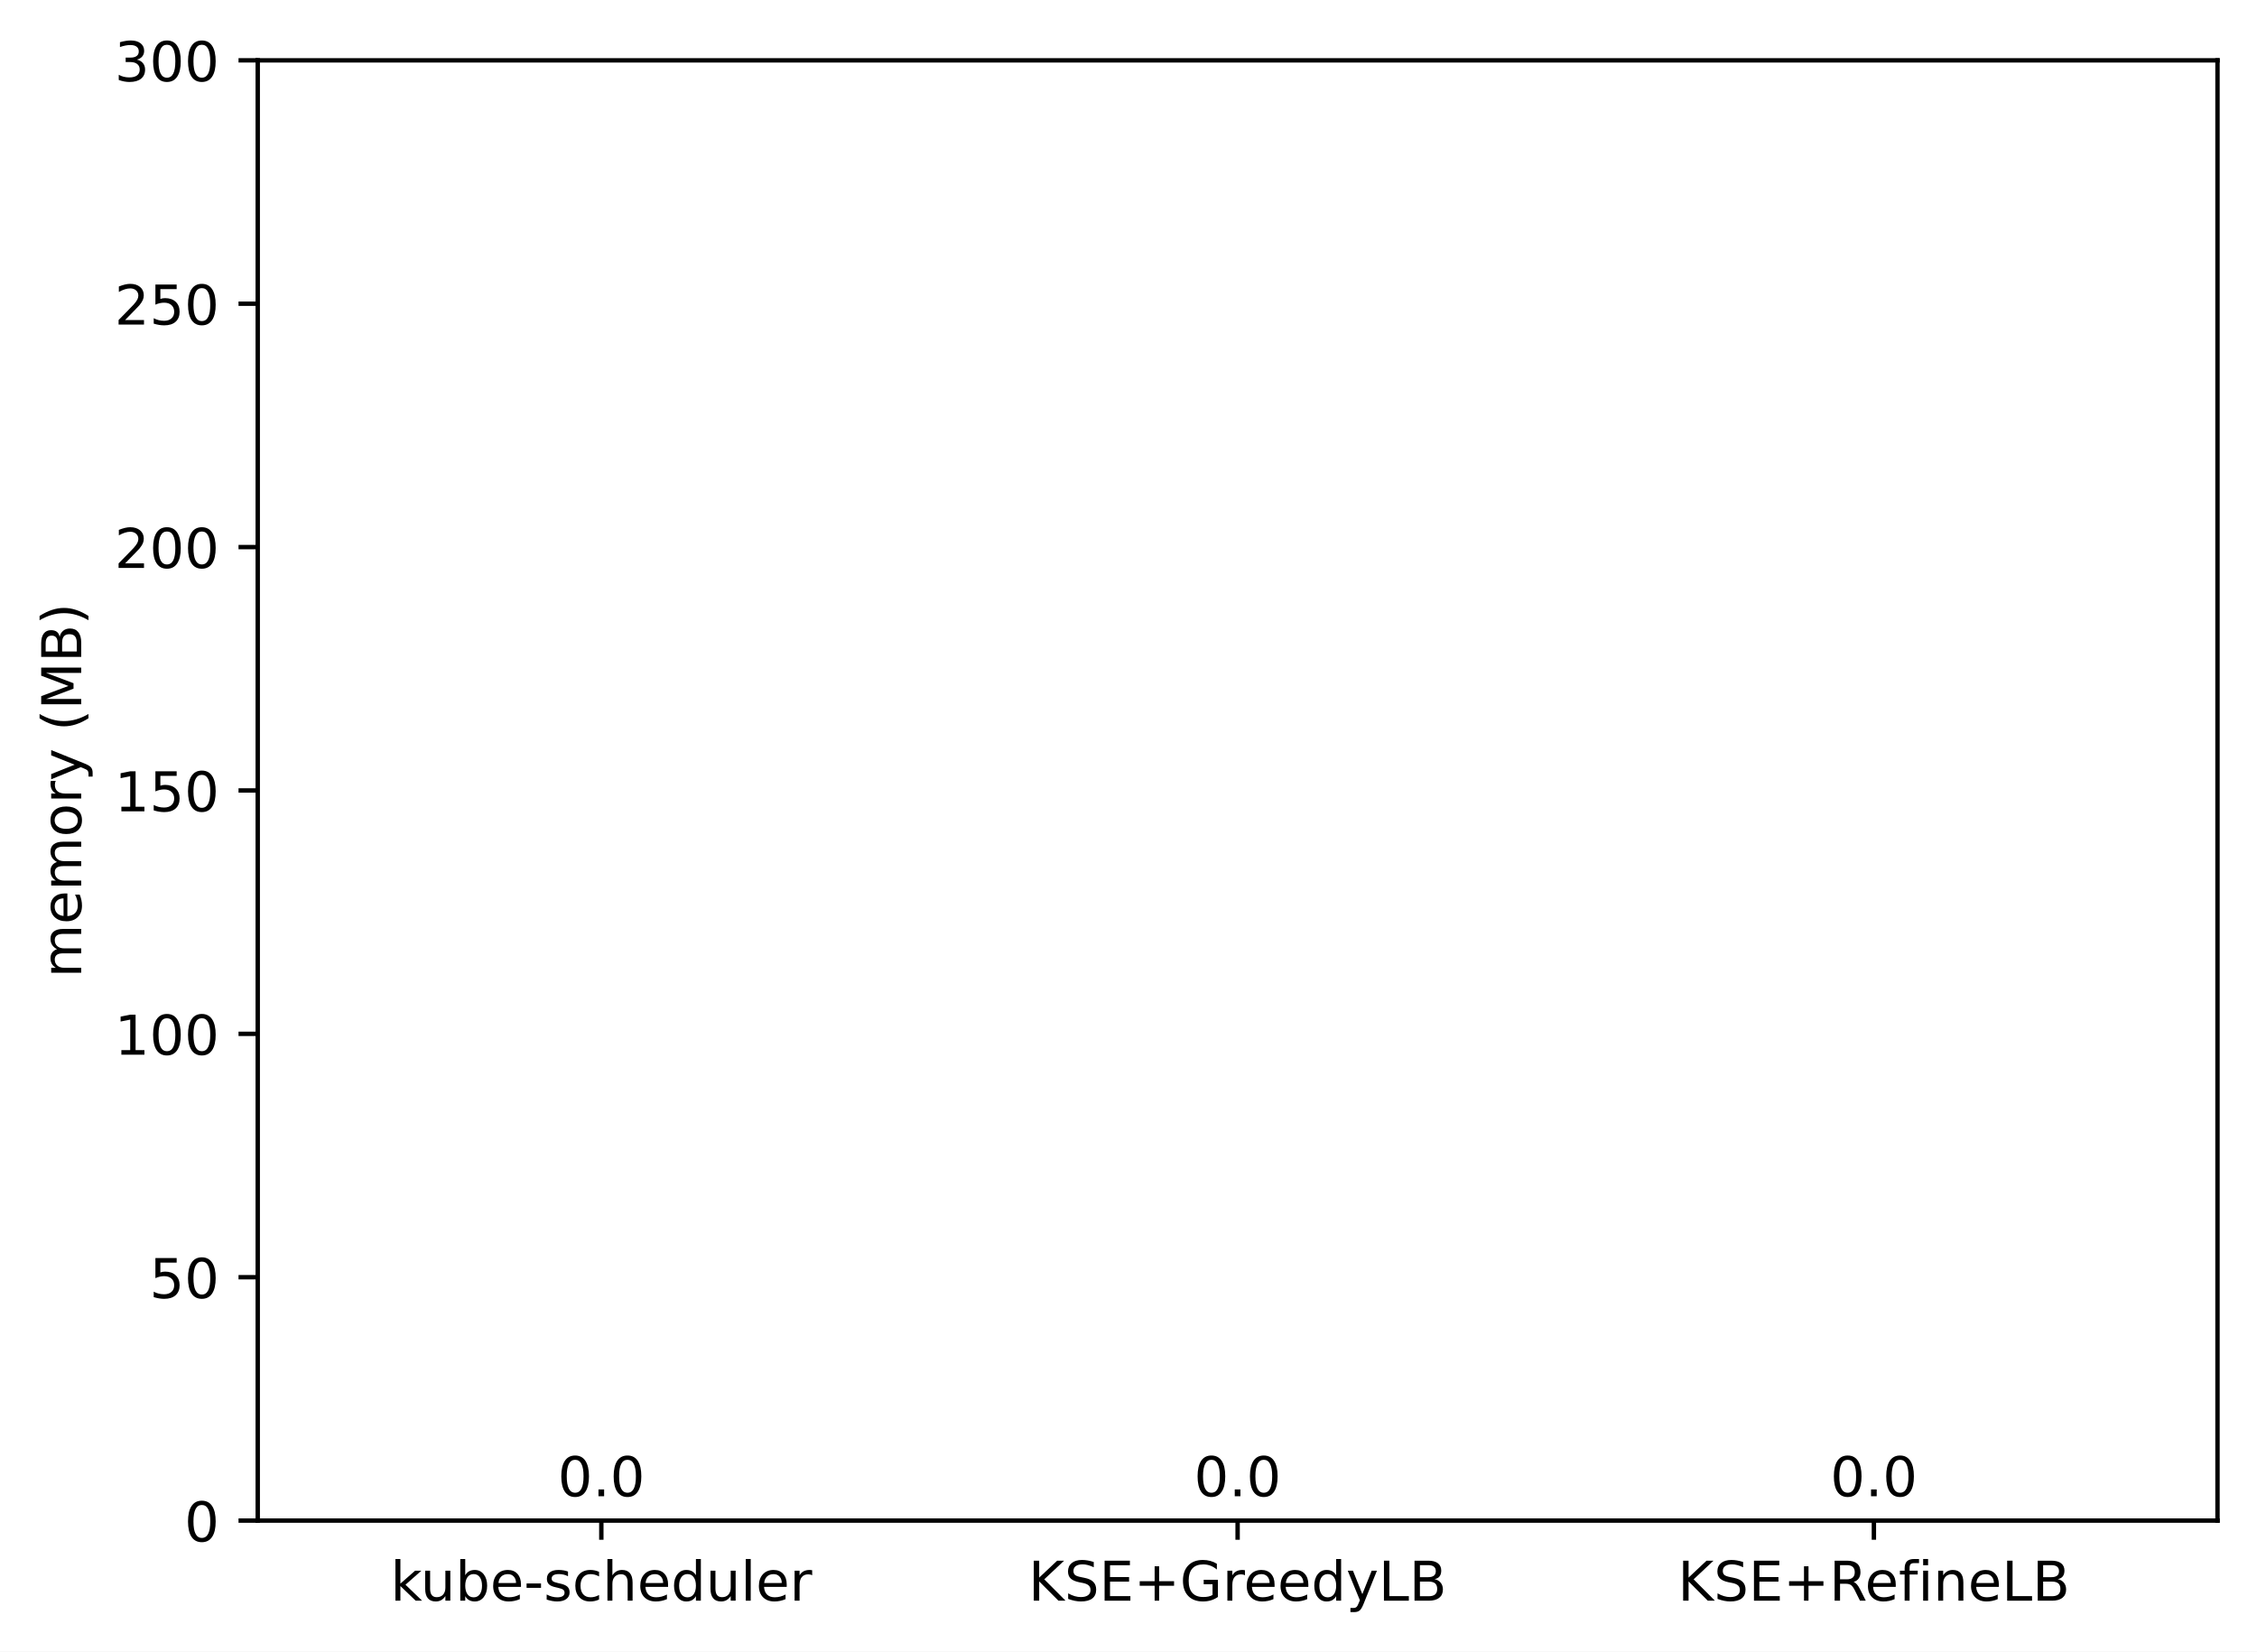
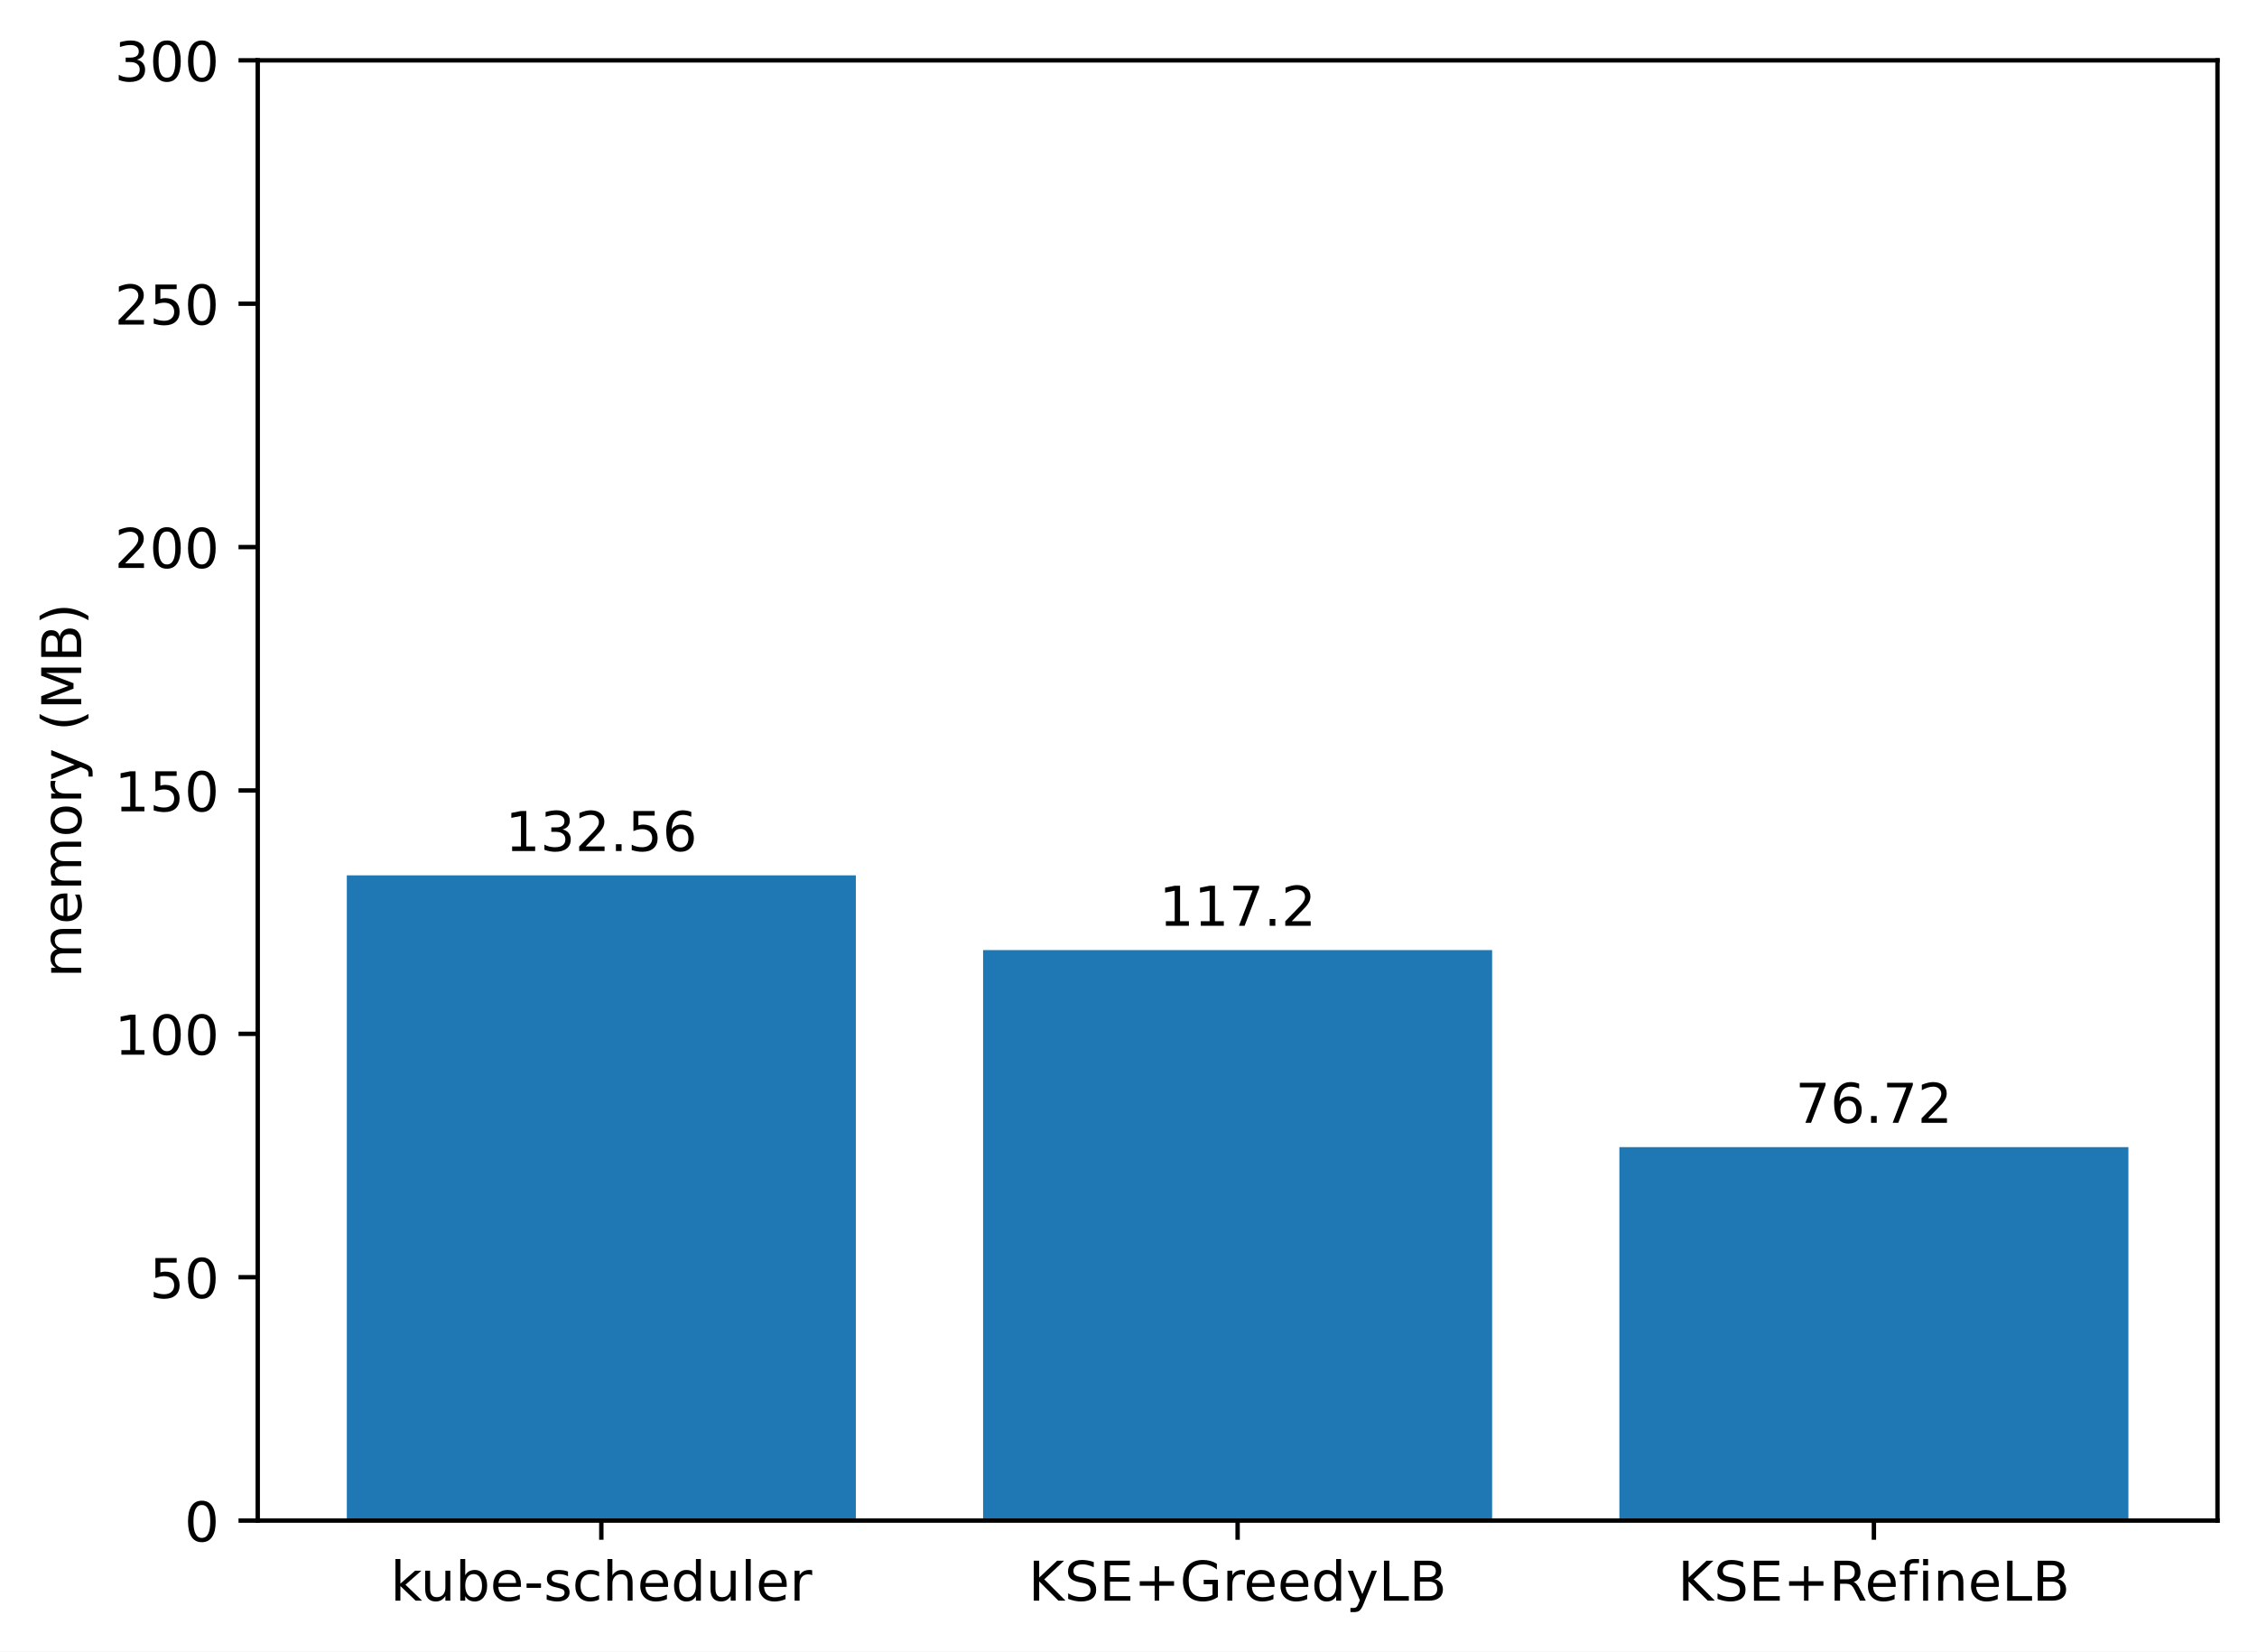
<svg xmlns="http://www.w3.org/2000/svg" xmlns:xlink="http://www.w3.org/1999/xlink" width="411.286pt" height="300.989pt" viewBox="0 0 411.286 300.989" version="1.1">
  <defs>
    <style type="text/css">*{stroke-linejoin: round; stroke-linecap: butt}</style>
  </defs>
  <g id="figure_1">
    <g id="patch_1">
      <path d="M 0 300.989  L 411.286 300.989  L 411.286 0  L 0 0  z " style="fill: #ffffff" />
    </g>
    <g id="axes_1">
      <g id="patch_2">
        <path d="M 46.966 277.111  L 404.086 277.111  L 404.086 10.999  L 46.966 10.999  z " style="fill: #ffffff" />
      </g>
      <g id="patch_3">
-         <path d="M 63.198 277.111  L 155.957 277.111  L 155.957 277.111  L 63.198 277.111  z " clip-path="url(#p80a00de888)" style="fill: #1f77b4" />
+         <path d="M 63.198 277.111  L 155.957 277.111  L 155.957 159.525  L 63.198 159.525  z " clip-path="url(#pe0506265cf)" style="fill: #1f77b4" />
      </g>
      <g id="patch_4">
-         <path d="M 179.146 277.111  L 271.905 277.111  L 271.905 277.111  L 179.146 277.111  z " clip-path="url(#p80a00de888)" style="fill: #1f77b4" />
+         <path d="M 179.146 277.111  L 271.905 277.111  L 271.905 173.15  L 179.146 173.15  z " clip-path="url(#pe0506265cf)" style="fill: #1f77b4" />
      </g>
      <g id="patch_5">
-         <path d="M 295.094 277.111  L 387.853 277.111  L 387.853 277.111  L 295.094 277.111  z " clip-path="url(#p80a00de888)" style="fill: #1f77b4" />
+         <path d="M 295.094 277.111  L 387.853 277.111  L 387.853 209.058  L 295.094 209.058  z " clip-path="url(#pe0506265cf)" style="fill: #1f77b4" />
      </g>
      <g id="matplotlib.axis_1">
        <g id="xtick_1">
          <g id="line2d_1">
            <defs>
-               <path id="m5071a7c2d9" d="M 0 0  L 0 3.5  " style="stroke: #000000; stroke-width: 0.8" />
+               <path id="m8f64b386f0" d="M 0 0  L 0 3.5  " style="stroke: #000000; stroke-width: 0.8" />
            </defs>
            <g>
-               <use xlink:href="#m5071a7c2d9" x="109.578" y="277.111" style="stroke: #000000; stroke-width: 0.8" />
+               <use xlink:href="#m8f64b386f0" x="109.578" y="277.111" style="stroke: #000000; stroke-width: 0.8" />
            </g>
          </g>
          <g id="text_1">
            <g transform="translate(71.15179 291.7097)scale(0.1 -0.1)">
              <defs>
                <path id="DejaVuSans-6b" d="M 581 4863  L 1159 4863  L 1159 1991  L 2875 3500  L 3609 3500  L 1753 1863  L 3688 0  L 2938 0  L 1159 1709  L 1159 0  L 581 0  L 581 4863  z " transform="scale(0.015625)" />
                <path id="DejaVuSans-75" d="M 544 1381  L 544 3500  L 1119 3500  L 1119 1403  Q 1119 906 1312 657  Q 1506 409 1894 409  Q 2359 409 2629 706  Q 2900 1003 2900 1516  L 2900 3500  L 3475 3500  L 3475 0  L 2900 0  L 2900 538  Q 2691 219 2414 64  Q 2138 -91 1772 -91  Q 1169 -91 856 284  Q 544 659 544 1381  z M 1991 3584  L 1991 3584  z " transform="scale(0.015625)" />
                <path id="DejaVuSans-62" d="M 3116 1747  Q 3116 2381 2855 2742  Q 2594 3103 2138 3103  Q 1681 3103 1420 2742  Q 1159 2381 1159 1747  Q 1159 1113 1420 752  Q 1681 391 2138 391  Q 2594 391 2855 752  Q 3116 1113 3116 1747  z M 1159 2969  Q 1341 3281 1617 3432  Q 1894 3584 2278 3584  Q 2916 3584 3314 3078  Q 3713 2572 3713 1747  Q 3713 922 3314 415  Q 2916 -91 2278 -91  Q 1894 -91 1617 61  Q 1341 213 1159 525  L 1159 0  L 581 0  L 581 4863  L 1159 4863  L 1159 2969  z " transform="scale(0.015625)" />
                <path id="DejaVuSans-65" d="M 3597 1894  L 3597 1613  L 953 1613  Q 991 1019 1311 708  Q 1631 397 2203 397  Q 2534 397 2845 478  Q 3156 559 3463 722  L 3463 178  Q 3153 47 2828 -22  Q 2503 -91 2169 -91  Q 1331 -91 842 396  Q 353 884 353 1716  Q 353 2575 817 3079  Q 1281 3584 2069 3584  Q 2775 3584 3186 3129  Q 3597 2675 3597 1894  z M 3022 2063  Q 3016 2534 2758 2815  Q 2500 3097 2075 3097  Q 1594 3097 1305 2825  Q 1016 2553 972 2059  L 3022 2063  z " transform="scale(0.015625)" />
                <path id="DejaVuSans-2d" d="M 313 2009  L 1997 2009  L 1997 1497  L 313 1497  L 313 2009  z " transform="scale(0.015625)" />
                <path id="DejaVuSans-73" d="M 2834 3397  L 2834 2853  Q 2591 2978 2328 3040  Q 2066 3103 1784 3103  Q 1356 3103 1142 2972  Q 928 2841 928 2578  Q 928 2378 1081 2264  Q 1234 2150 1697 2047  L 1894 2003  Q 2506 1872 2764 1633  Q 3022 1394 3022 966  Q 3022 478 2636 193  Q 2250 -91 1575 -91  Q 1294 -91 989 -36  Q 684 19 347 128  L 347 722  Q 666 556 975 473  Q 1284 391 1588 391  Q 1994 391 2212 530  Q 2431 669 2431 922  Q 2431 1156 2273 1281  Q 2116 1406 1581 1522  L 1381 1569  Q 847 1681 609 1914  Q 372 2147 372 2553  Q 372 3047 722 3315  Q 1072 3584 1716 3584  Q 2034 3584 2315 3537  Q 2597 3491 2834 3397  z " transform="scale(0.015625)" />
                <path id="DejaVuSans-63" d="M 3122 3366  L 3122 2828  Q 2878 2963 2633 3030  Q 2388 3097 2138 3097  Q 1578 3097 1268 2742  Q 959 2388 959 1747  Q 959 1106 1268 751  Q 1578 397 2138 397  Q 2388 397 2633 464  Q 2878 531 3122 666  L 3122 134  Q 2881 22 2623 -34  Q 2366 -91 2075 -91  Q 1284 -91 818 406  Q 353 903 353 1747  Q 353 2603 823 3093  Q 1294 3584 2113 3584  Q 2378 3584 2631 3529  Q 2884 3475 3122 3366  z " transform="scale(0.015625)" />
                <path id="DejaVuSans-68" d="M 3513 2113  L 3513 0  L 2938 0  L 2938 2094  Q 2938 2591 2744 2837  Q 2550 3084 2163 3084  Q 1697 3084 1428 2787  Q 1159 2491 1159 1978  L 1159 0  L 581 0  L 581 4863  L 1159 4863  L 1159 2956  Q 1366 3272 1645 3428  Q 1925 3584 2291 3584  Q 2894 3584 3203 3211  Q 3513 2838 3513 2113  z " transform="scale(0.015625)" />
                <path id="DejaVuSans-64" d="M 2906 2969  L 2906 4863  L 3481 4863  L 3481 0  L 2906 0  L 2906 525  Q 2725 213 2448 61  Q 2172 -91 1784 -91  Q 1150 -91 751 415  Q 353 922 353 1747  Q 353 2572 751 3078  Q 1150 3584 1784 3584  Q 2172 3584 2448 3432  Q 2725 3281 2906 2969  z M 947 1747  Q 947 1113 1208 752  Q 1469 391 1925 391  Q 2381 391 2643 752  Q 2906 1113 2906 1747  Q 2906 2381 2643 2742  Q 2381 3103 1925 3103  Q 1469 3103 1208 2742  Q 947 2381 947 1747  z " transform="scale(0.015625)" />
                <path id="DejaVuSans-6c" d="M 603 4863  L 1178 4863  L 1178 0  L 603 0  L 603 4863  z " transform="scale(0.015625)" />
                <path id="DejaVuSans-72" d="M 2631 2963  Q 2534 3019 2420 3045  Q 2306 3072 2169 3072  Q 1681 3072 1420 2755  Q 1159 2438 1159 1844  L 1159 0  L 581 0  L 581 3500  L 1159 3500  L 1159 2956  Q 1341 3275 1631 3429  Q 1922 3584 2338 3584  Q 2397 3584 2469 3576  Q 2541 3569 2628 3553  L 2631 2963  z " transform="scale(0.015625)" />
              </defs>
              <use xlink:href="#DejaVuSans-6b" />
              <use xlink:href="#DejaVuSans-75" x="54.785" />
              <use xlink:href="#DejaVuSans-62" x="118.164" />
              <use xlink:href="#DejaVuSans-65" x="181.641" />
              <use xlink:href="#DejaVuSans-2d" x="243.164" />
              <use xlink:href="#DejaVuSans-73" x="279.248" />
              <use xlink:href="#DejaVuSans-63" x="331.348" />
              <use xlink:href="#DejaVuSans-68" x="386.328" />
              <use xlink:href="#DejaVuSans-65" x="449.707" />
              <use xlink:href="#DejaVuSans-64" x="511.23" />
              <use xlink:href="#DejaVuSans-75" x="574.707" />
              <use xlink:href="#DejaVuSans-6c" x="638.086" />
              <use xlink:href="#DejaVuSans-65" x="665.869" />
              <use xlink:href="#DejaVuSans-72" x="727.393" />
            </g>
          </g>
        </g>
        <g id="xtick_2">
          <g id="line2d_2">
            <g>
-               <use xlink:href="#m5071a7c2d9" x="225.526" y="277.111" style="stroke: #000000; stroke-width: 0.8" />
+               <use xlink:href="#m8f64b386f0" x="225.526" y="277.111" style="stroke: #000000; stroke-width: 0.8" />
            </g>
          </g>
          <g id="text_2">
            <g transform="translate(187.403 291.7097)scale(0.1 -0.1)">
              <defs>
                <path id="DejaVuSans-4b" d="M 628 4666  L 1259 4666  L 1259 2694  L 3353 4666  L 4166 4666  L 1850 2491  L 4331 0  L 3500 0  L 1259 2247  L 1259 0  L 628 0  L 628 4666  z " transform="scale(0.015625)" />
                <path id="DejaVuSans-53" d="M 3425 4513  L 3425 3897  Q 3066 4069 2747 4153  Q 2428 4238 2131 4238  Q 1616 4238 1336 4038  Q 1056 3838 1056 3469  Q 1056 3159 1242 3001  Q 1428 2844 1947 2747  L 2328 2669  Q 3034 2534 3370 2195  Q 3706 1856 3706 1288  Q 3706 609 3251 259  Q 2797 -91 1919 -91  Q 1588 -91 1214 -16  Q 841 59 441 206  L 441 856  Q 825 641 1194 531  Q 1563 422 1919 422  Q 2459 422 2753 634  Q 3047 847 3047 1241  Q 3047 1584 2836 1778  Q 2625 1972 2144 2069  L 1759 2144  Q 1053 2284 737 2584  Q 422 2884 422 3419  Q 422 4038 858 4394  Q 1294 4750 2059 4750  Q 2388 4750 2728 4690  Q 3069 4631 3425 4513  z " transform="scale(0.015625)" />
                <path id="DejaVuSans-45" d="M 628 4666  L 3578 4666  L 3578 4134  L 1259 4134  L 1259 2753  L 3481 2753  L 3481 2222  L 1259 2222  L 1259 531  L 3634 531  L 3634 0  L 628 0  L 628 4666  z " transform="scale(0.015625)" />
                <path id="DejaVuSans-2b" d="M 2944 4013  L 2944 2272  L 4684 2272  L 4684 1741  L 2944 1741  L 2944 0  L 2419 0  L 2419 1741  L 678 1741  L 678 2272  L 2419 2272  L 2419 4013  L 2944 4013  z " transform="scale(0.015625)" />
                <path id="DejaVuSans-47" d="M 3809 666  L 3809 1919  L 2778 1919  L 2778 2438  L 4434 2438  L 4434 434  Q 4069 175 3628 42  Q 3188 -91 2688 -91  Q 1594 -91 976 548  Q 359 1188 359 2328  Q 359 3472 976 4111  Q 1594 4750 2688 4750  Q 3144 4750 3555 4637  Q 3966 4525 4313 4306  L 4313 3634  Q 3963 3931 3569 4081  Q 3175 4231 2741 4231  Q 1884 4231 1454 3753  Q 1025 3275 1025 2328  Q 1025 1384 1454 906  Q 1884 428 2741 428  Q 3075 428 3337 486  Q 3600 544 3809 666  z " transform="scale(0.015625)" />
                <path id="DejaVuSans-79" d="M 2059 -325  Q 1816 -950 1584 -1140  Q 1353 -1331 966 -1331  L 506 -1331  L 506 -850  L 844 -850  Q 1081 -850 1212 -737  Q 1344 -625 1503 -206  L 1606 56  L 191 3500  L 800 3500  L 1894 763  L 2988 3500  L 3597 3500  L 2059 -325  z " transform="scale(0.015625)" />
                <path id="DejaVuSans-4c" d="M 628 4666  L 1259 4666  L 1259 531  L 3531 531  L 3531 0  L 628 0  L 628 4666  z " transform="scale(0.015625)" />
                <path id="DejaVuSans-42" d="M 1259 2228  L 1259 519  L 2272 519  Q 2781 519 3026 730  Q 3272 941 3272 1375  Q 3272 1813 3026 2020  Q 2781 2228 2272 2228  L 1259 2228  z M 1259 4147  L 1259 2741  L 2194 2741  Q 2656 2741 2882 2914  Q 3109 3088 3109 3444  Q 3109 3797 2882 3972  Q 2656 4147 2194 4147  L 1259 4147  z M 628 4666  L 2241 4666  Q 2963 4666 3353 4366  Q 3744 4066 3744 3513  Q 3744 3084 3544 2831  Q 3344 2578 2956 2516  Q 3422 2416 3680 2098  Q 3938 1781 3938 1306  Q 3938 681 3513 340  Q 3088 0 2303 0  L 628 0  L 628 4666  z " transform="scale(0.015625)" />
              </defs>
              <use xlink:href="#DejaVuSans-4b" />
              <use xlink:href="#DejaVuSans-53" x="65.576" />
              <use xlink:href="#DejaVuSans-45" x="129.053" />
              <use xlink:href="#DejaVuSans-2b" x="192.236" />
              <use xlink:href="#DejaVuSans-47" x="276.025" />
              <use xlink:href="#DejaVuSans-72" x="353.516" />
              <use xlink:href="#DejaVuSans-65" x="392.379" />
              <use xlink:href="#DejaVuSans-65" x="453.902" />
              <use xlink:href="#DejaVuSans-64" x="515.426" />
              <use xlink:href="#DejaVuSans-79" x="578.902" />
              <use xlink:href="#DejaVuSans-4c" x="638.082" />
              <use xlink:href="#DejaVuSans-42" x="693.795" />
            </g>
          </g>
        </g>
        <g id="xtick_3">
          <g id="line2d_3">
            <g>
-               <use xlink:href="#m5071a7c2d9" x="341.474" y="277.111" style="stroke: #000000; stroke-width: 0.8" />
+               <use xlink:href="#m8f64b386f0" x="341.474" y="277.111" style="stroke: #000000; stroke-width: 0.8" />
            </g>
          </g>
          <g id="text_3">
            <g transform="translate(305.7346 291.7097)scale(0.1 -0.1)">
              <defs>
                <path id="DejaVuSans-52" d="M 2841 2188  Q 3044 2119 3236 1894  Q 3428 1669 3622 1275  L 4263 0  L 3584 0  L 2988 1197  Q 2756 1666 2539 1819  Q 2322 1972 1947 1972  L 1259 1972  L 1259 0  L 628 0  L 628 4666  L 2053 4666  Q 2853 4666 3247 4331  Q 3641 3997 3641 3322  Q 3641 2881 3436 2590  Q 3231 2300 2841 2188  z M 1259 4147  L 1259 2491  L 2053 2491  Q 2509 2491 2742 2702  Q 2975 2913 2975 3322  Q 2975 3731 2742 3939  Q 2509 4147 2053 4147  L 1259 4147  z " transform="scale(0.015625)" />
                <path id="DejaVuSans-66" d="M 2375 4863  L 2375 4384  L 1825 4384  Q 1516 4384 1395 4259  Q 1275 4134 1275 3809  L 1275 3500  L 2222 3500  L 2222 3053  L 1275 3053  L 1275 0  L 697 0  L 697 3053  L 147 3053  L 147 3500  L 697 3500  L 697 3744  Q 697 4328 969 4595  Q 1241 4863 1831 4863  L 2375 4863  z " transform="scale(0.015625)" />
                <path id="DejaVuSans-69" d="M 603 3500  L 1178 3500  L 1178 0  L 603 0  L 603 3500  z M 603 4863  L 1178 4863  L 1178 4134  L 603 4134  L 603 4863  z " transform="scale(0.015625)" />
                <path id="DejaVuSans-6e" d="M 3513 2113  L 3513 0  L 2938 0  L 2938 2094  Q 2938 2591 2744 2837  Q 2550 3084 2163 3084  Q 1697 3084 1428 2787  Q 1159 2491 1159 1978  L 1159 0  L 581 0  L 581 3500  L 1159 3500  L 1159 2956  Q 1366 3272 1645 3428  Q 1925 3584 2291 3584  Q 2894 3584 3203 3211  Q 3513 2838 3513 2113  z " transform="scale(0.015625)" />
              </defs>
              <use xlink:href="#DejaVuSans-4b" />
              <use xlink:href="#DejaVuSans-53" x="65.576" />
              <use xlink:href="#DejaVuSans-45" x="129.053" />
              <use xlink:href="#DejaVuSans-2b" x="192.236" />
              <use xlink:href="#DejaVuSans-52" x="276.025" />
              <use xlink:href="#DejaVuSans-65" x="341.008" />
              <use xlink:href="#DejaVuSans-66" x="402.531" />
              <use xlink:href="#DejaVuSans-69" x="437.736" />
              <use xlink:href="#DejaVuSans-6e" x="465.52" />
              <use xlink:href="#DejaVuSans-65" x="528.898" />
              <use xlink:href="#DejaVuSans-4c" x="590.422" />
              <use xlink:href="#DejaVuSans-42" x="646.135" />
            </g>
          </g>
        </g>
      </g>
      <g id="matplotlib.axis_2">
        <g id="ytick_1">
          <g id="line2d_4">
            <defs>
-               <path id="me394daf4f0" d="M 0 0  L -3.5 0  " style="stroke: #000000; stroke-width: 0.8" />
+               <path id="m7b2a457a17" d="M 0 0  L -3.5 0  " style="stroke: #000000; stroke-width: 0.8" />
            </defs>
            <g>
-               <use xlink:href="#me394daf4f0" x="46.966" y="277.111" style="stroke: #000000; stroke-width: 0.8" />
+               <use xlink:href="#m7b2a457a17" x="46.966" y="277.111" style="stroke: #000000; stroke-width: 0.8" />
            </g>
          </g>
          <g id="text_4">
            <g transform="translate(33.60312 280.9104)scale(0.1 -0.1)">
              <defs>
                <path id="DejaVuSans-30" d="M 2034 4250  Q 1547 4250 1301 3770  Q 1056 3291 1056 2328  Q 1056 1369 1301 889  Q 1547 409 2034 409  Q 2525 409 2770 889  Q 3016 1369 3016 2328  Q 3016 3291 2770 3770  Q 2525 4250 2034 4250  z M 2034 4750  Q 2819 4750 3233 4129  Q 3647 3509 3647 2328  Q 3647 1150 3233 529  Q 2819 -91 2034 -91  Q 1250 -91 836 529  Q 422 1150 422 2328  Q 422 3509 836 4129  Q 1250 4750 2034 4750  z " transform="scale(0.015625)" />
              </defs>
              <use xlink:href="#DejaVuSans-30" />
            </g>
          </g>
        </g>
        <g id="ytick_2">
          <g id="line2d_5">
            <g>
-               <use xlink:href="#me394daf4f0" x="46.966" y="232.759" style="stroke: #000000; stroke-width: 0.8" />
+               <use xlink:href="#m7b2a457a17" x="46.966" y="232.759" style="stroke: #000000; stroke-width: 0.8" />
            </g>
          </g>
          <g id="text_5">
            <g transform="translate(27.24063 236.5584)scale(0.1 -0.1)">
              <defs>
                <path id="DejaVuSans-35" d="M 691 4666  L 3169 4666  L 3169 4134  L 1269 4134  L 1269 2991  Q 1406 3038 1543 3061  Q 1681 3084 1819 3084  Q 2600 3084 3056 2656  Q 3513 2228 3513 1497  Q 3513 744 3044 326  Q 2575 -91 1722 -91  Q 1428 -91 1123 -41  Q 819 9 494 109  L 494 744  Q 775 591 1075 516  Q 1375 441 1709 441  Q 2250 441 2565 725  Q 2881 1009 2881 1497  Q 2881 1984 2565 2268  Q 2250 2553 1709 2553  Q 1456 2553 1204 2497  Q 953 2441 691 2322  L 691 4666  z " transform="scale(0.015625)" />
              </defs>
              <use xlink:href="#DejaVuSans-35" />
              <use xlink:href="#DejaVuSans-30" x="63.623" />
            </g>
          </g>
        </g>
        <g id="ytick_3">
          <g id="line2d_6">
            <g>
-               <use xlink:href="#me394daf4f0" x="46.966" y="188.407" style="stroke: #000000; stroke-width: 0.8" />
+               <use xlink:href="#m7b2a457a17" x="46.966" y="188.407" style="stroke: #000000; stroke-width: 0.8" />
            </g>
          </g>
          <g id="text_6">
            <g transform="translate(20.87813 192.2064)scale(0.1 -0.1)">
              <defs>
                <path id="DejaVuSans-31" d="M 794 531  L 1825 531  L 1825 4091  L 703 3866  L 703 4441  L 1819 4666  L 2450 4666  L 2450 531  L 3481 531  L 3481 0  L 794 0  L 794 531  z " transform="scale(0.015625)" />
              </defs>
              <use xlink:href="#DejaVuSans-31" />
              <use xlink:href="#DejaVuSans-30" x="63.623" />
              <use xlink:href="#DejaVuSans-30" x="127.246" />
            </g>
          </g>
        </g>
        <g id="ytick_4">
          <g id="line2d_7">
            <g>
-               <use xlink:href="#me394daf4f0" x="46.966" y="144.055" style="stroke: #000000; stroke-width: 0.8" />
+               <use xlink:href="#m7b2a457a17" x="46.966" y="144.055" style="stroke: #000000; stroke-width: 0.8" />
            </g>
          </g>
          <g id="text_7">
            <g transform="translate(20.87813 147.8544)scale(0.1 -0.1)">
              <use xlink:href="#DejaVuSans-31" />
              <use xlink:href="#DejaVuSans-35" x="63.623" />
              <use xlink:href="#DejaVuSans-30" x="127.246" />
            </g>
          </g>
        </g>
        <g id="ytick_5">
          <g id="line2d_8">
            <g>
-               <use xlink:href="#me394daf4f0" x="46.966" y="99.703" style="stroke: #000000; stroke-width: 0.8" />
+               <use xlink:href="#m7b2a457a17" x="46.966" y="99.703" style="stroke: #000000; stroke-width: 0.8" />
            </g>
          </g>
          <g id="text_8">
            <g transform="translate(20.87813 103.5024)scale(0.1 -0.1)">
              <defs>
                <path id="DejaVuSans-32" d="M 1228 531  L 3431 531  L 3431 0  L 469 0  L 469 531  Q 828 903 1448 1529  Q 2069 2156 2228 2338  Q 2531 2678 2651 2914  Q 2772 3150 2772 3378  Q 2772 3750 2511 3984  Q 2250 4219 1831 4219  Q 1534 4219 1204 4116  Q 875 4013 500 3803  L 500 4441  Q 881 4594 1212 4672  Q 1544 4750 1819 4750  Q 2544 4750 2975 4387  Q 3406 4025 3406 3419  Q 3406 3131 3298 2873  Q 3191 2616 2906 2266  Q 2828 2175 2409 1742  Q 1991 1309 1228 531  z " transform="scale(0.015625)" />
              </defs>
              <use xlink:href="#DejaVuSans-32" />
              <use xlink:href="#DejaVuSans-30" x="63.623" />
              <use xlink:href="#DejaVuSans-30" x="127.246" />
            </g>
          </g>
        </g>
        <g id="ytick_6">
          <g id="line2d_9">
            <g>
-               <use xlink:href="#me394daf4f0" x="46.966" y="55.351" style="stroke: #000000; stroke-width: 0.8" />
+               <use xlink:href="#m7b2a457a17" x="46.966" y="55.351" style="stroke: #000000; stroke-width: 0.8" />
            </g>
          </g>
          <g id="text_9">
            <g transform="translate(20.87813 59.15044)scale(0.1 -0.1)">
              <use xlink:href="#DejaVuSans-32" />
              <use xlink:href="#DejaVuSans-35" x="63.623" />
              <use xlink:href="#DejaVuSans-30" x="127.246" />
            </g>
          </g>
        </g>
        <g id="ytick_7">
          <g id="line2d_10">
            <g>
-               <use xlink:href="#me394daf4f0" x="46.966" y="10.999" style="stroke: #000000; stroke-width: 0.8" />
+               <use xlink:href="#m7b2a457a17" x="46.966" y="10.999" style="stroke: #000000; stroke-width: 0.8" />
            </g>
          </g>
          <g id="text_10">
            <g transform="translate(20.87813 14.79844)scale(0.1 -0.1)">
              <defs>
                <path id="DejaVuSans-33" d="M 2597 2516  Q 3050 2419 3304 2112  Q 3559 1806 3559 1356  Q 3559 666 3084 287  Q 2609 -91 1734 -91  Q 1441 -91 1130 -33  Q 819 25 488 141  L 488 750  Q 750 597 1062 519  Q 1375 441 1716 441  Q 2309 441 2620 675  Q 2931 909 2931 1356  Q 2931 1769 2642 2001  Q 2353 2234 1838 2234  L 1294 2234  L 1294 2753  L 1863 2753  Q 2328 2753 2575 2939  Q 2822 3125 2822 3475  Q 2822 3834 2567 4026  Q 2313 4219 1838 4219  Q 1578 4219 1281 4162  Q 984 4106 628 3988  L 628 4550  Q 988 4650 1302 4700  Q 1616 4750 1894 4750  Q 2613 4750 3031 4423  Q 3450 4097 3450 3541  Q 3450 3153 3228 2886  Q 3006 2619 2597 2516  z " transform="scale(0.015625)" />
              </defs>
              <use xlink:href="#DejaVuSans-33" />
              <use xlink:href="#DejaVuSans-30" x="63.623" />
              <use xlink:href="#DejaVuSans-30" x="127.246" />
            </g>
          </g>
        </g>
        <g id="text_11">
          <g transform="translate(14.79844 178.1818)rotate(-90)scale(0.1 -0.1)">
            <defs>
              <path id="DejaVuSans-6d" d="M 3328 2828  Q 3544 3216 3844 3400  Q 4144 3584 4550 3584  Q 5097 3584 5394 3201  Q 5691 2819 5691 2113  L 5691 0  L 5113 0  L 5113 2094  Q 5113 2597 4934 2840  Q 4756 3084 4391 3084  Q 3944 3084 3684 2787  Q 3425 2491 3425 1978  L 3425 0  L 2847 0  L 2847 2094  Q 2847 2600 2669 2842  Q 2491 3084 2119 3084  Q 1678 3084 1418 2786  Q 1159 2488 1159 1978  L 1159 0  L 581 0  L 581 3500  L 1159 3500  L 1159 2956  Q 1356 3278 1631 3431  Q 1906 3584 2284 3584  Q 2666 3584 2933 3390  Q 3200 3197 3328 2828  z " transform="scale(0.015625)" />
              <path id="DejaVuSans-6f" d="M 1959 3097  Q 1497 3097 1228 2736  Q 959 2375 959 1747  Q 959 1119 1226 758  Q 1494 397 1959 397  Q 2419 397 2687 759  Q 2956 1122 2956 1747  Q 2956 2369 2687 2733  Q 2419 3097 1959 3097  z M 1959 3584  Q 2709 3584 3137 3096  Q 3566 2609 3566 1747  Q 3566 888 3137 398  Q 2709 -91 1959 -91  Q 1206 -91 779 398  Q 353 888 353 1747  Q 353 2609 779 3096  Q 1206 3584 1959 3584  z " transform="scale(0.015625)" />
              <path id="DejaVuSans-20" transform="scale(0.015625)" />
              <path id="DejaVuSans-28" d="M 1984 4856  Q 1566 4138 1362 3434  Q 1159 2731 1159 2009  Q 1159 1288 1364 580  Q 1569 -128 1984 -844  L 1484 -844  Q 1016 -109 783 600  Q 550 1309 550 2009  Q 550 2706 781 3412  Q 1013 4119 1484 4856  L 1984 4856  z " transform="scale(0.015625)" />
              <path id="DejaVuSans-4d" d="M 628 4666  L 1569 4666  L 2759 1491  L 3956 4666  L 4897 4666  L 4897 0  L 4281 0  L 4281 4097  L 3078 897  L 2444 897  L 1241 4097  L 1241 0  L 628 0  L 628 4666  z " transform="scale(0.015625)" />
              <path id="DejaVuSans-29" d="M 513 4856  L 1013 4856  Q 1481 4119 1714 3412  Q 1947 2706 1947 2009  Q 1947 1309 1714 600  Q 1481 -109 1013 -844  L 513 -844  Q 928 -128 1133 580  Q 1338 1288 1338 2009  Q 1338 2731 1133 3434  Q 928 4138 513 4856  z " transform="scale(0.015625)" />
            </defs>
            <use xlink:href="#DejaVuSans-6d" />
            <use xlink:href="#DejaVuSans-65" x="97.412" />
            <use xlink:href="#DejaVuSans-6d" x="158.936" />
            <use xlink:href="#DejaVuSans-6f" x="256.348" />
            <use xlink:href="#DejaVuSans-72" x="317.529" />
            <use xlink:href="#DejaVuSans-79" x="358.643" />
            <use xlink:href="#DejaVuSans-20" x="417.822" />
            <use xlink:href="#DejaVuSans-28" x="449.609" />
            <use xlink:href="#DejaVuSans-4d" x="488.623" />
            <use xlink:href="#DejaVuSans-42" x="574.902" />
            <use xlink:href="#DejaVuSans-29" x="643.506" />
          </g>
        </g>
      </g>
      <g id="patch_6">
        <path d="M 46.966 277.111  L 46.966 10.999  " style="fill: none; stroke: #000000; stroke-width: 0.8; stroke-linejoin: miter; stroke-linecap: square" />
      </g>
      <g id="patch_7">
        <path d="M 404.086 277.111  L 404.086 10.999  " style="fill: none; stroke: #000000; stroke-width: 0.8; stroke-linejoin: miter; stroke-linecap: square" />
      </g>
      <g id="patch_8">
        <path d="M 46.966 277.111  L 404.086 277.111  " style="fill: none; stroke: #000000; stroke-width: 0.8; stroke-linejoin: miter; stroke-linecap: square" />
      </g>
      <g id="patch_9">
        <path d="M 46.966 10.999  L 404.086 10.999  " style="fill: none; stroke: #000000; stroke-width: 0.8; stroke-linejoin: miter; stroke-linecap: square" />
      </g>
      <g id="text_12">
-         <g transform="translate(101.626 272.676)scale(0.1 -0.1)">
+         <g transform="translate(92.08226 155.09)scale(0.1 -0.1)">
          <defs>
            <path id="DejaVuSans-2e" d="M 684 794  L 1344 794  L 1344 0  L 684 0  L 684 794  z " transform="scale(0.015625)" />
+             <path id="DejaVuSans-36" d="M 2113 2584  Q 1688 2584 1439 2293  Q 1191 2003 1191 1497  Q 1191 994 1439 701  Q 1688 409 2113 409  Q 2538 409 2786 701  Q 3034 994 3034 1497  Q 3034 2003 2786 2293  Q 2538 2584 2113 2584  z M 3366 4563  L 3366 3988  Q 3128 4100 2886 4159  Q 2644 4219 2406 4219  Q 1781 4219 1451 3797  Q 1122 3375 1075 2522  Q 1259 2794 1537 2939  Q 1816 3084 2150 3084  Q 2853 3084 3261 2657  Q 3669 2231 3669 1497  Q 3669 778 3244 343  Q 2819 -91 2113 -91  Q 1303 -91 875 529  Q 447 1150 447 2328  Q 447 3434 972 4092  Q 1497 4750 2381 4750  Q 2619 4750 2861 4703  Q 3103 4656 3366 4563  z " transform="scale(0.015625)" />
          </defs>
-           <use xlink:href="#DejaVuSans-30" />
-           <use xlink:href="#DejaVuSans-2e" x="63.623" />
-           <use xlink:href="#DejaVuSans-30" x="95.41" />
+           <use xlink:href="#DejaVuSans-31" />
+           <use xlink:href="#DejaVuSans-33" x="63.623" />
+           <use xlink:href="#DejaVuSans-32" x="127.246" />
+           <use xlink:href="#DejaVuSans-2e" x="190.869" />
+           <use xlink:href="#DejaVuSans-35" x="222.656" />
+           <use xlink:href="#DejaVuSans-36" x="286.279" />
        </g>
      </g>
      <g id="text_13">
-         <g transform="translate(217.5741 272.676)scale(0.1 -0.1)">
-           <use xlink:href="#DejaVuSans-30" />
-           <use xlink:href="#DejaVuSans-2e" x="63.623" />
-           <use xlink:href="#DejaVuSans-30" x="95.41" />
+         <g transform="translate(211.2116 168.7149)scale(0.1 -0.1)">
+           <defs>
+             <path id="DejaVuSans-37" d="M 525 4666  L 3525 4666  L 3525 4397  L 1831 0  L 1172 0  L 2766 4134  L 525 4134  L 525 4666  z " transform="scale(0.015625)" />
+           </defs>
+           <use xlink:href="#DejaVuSans-31" />
+           <use xlink:href="#DejaVuSans-31" x="63.623" />
+           <use xlink:href="#DejaVuSans-37" x="127.246" />
+           <use xlink:href="#DejaVuSans-2e" x="190.869" />
+           <use xlink:href="#DejaVuSans-32" x="222.656" />
        </g>
      </g>
      <g id="text_14">
-         <g transform="translate(333.5221 272.676)scale(0.1 -0.1)">
-           <use xlink:href="#DejaVuSans-30" />
-           <use xlink:href="#DejaVuSans-2e" x="63.623" />
-           <use xlink:href="#DejaVuSans-30" x="95.41" />
+         <g transform="translate(327.1596 204.6223)scale(0.1 -0.1)">
+           <use xlink:href="#DejaVuSans-37" />
+           <use xlink:href="#DejaVuSans-36" x="63.623" />
+           <use xlink:href="#DejaVuSans-2e" x="127.246" />
+           <use xlink:href="#DejaVuSans-37" x="159.033" />
+           <use xlink:href="#DejaVuSans-32" x="222.656" />
        </g>
      </g>
    </g>
  </g>
  <defs>
-     <clipPath id="p80a00de888">
+     <clipPath id="pe0506265cf">
      <rect x="46.966" y="10.999" width="357.12" height="266.112" />
    </clipPath>
  </defs>
</svg>
